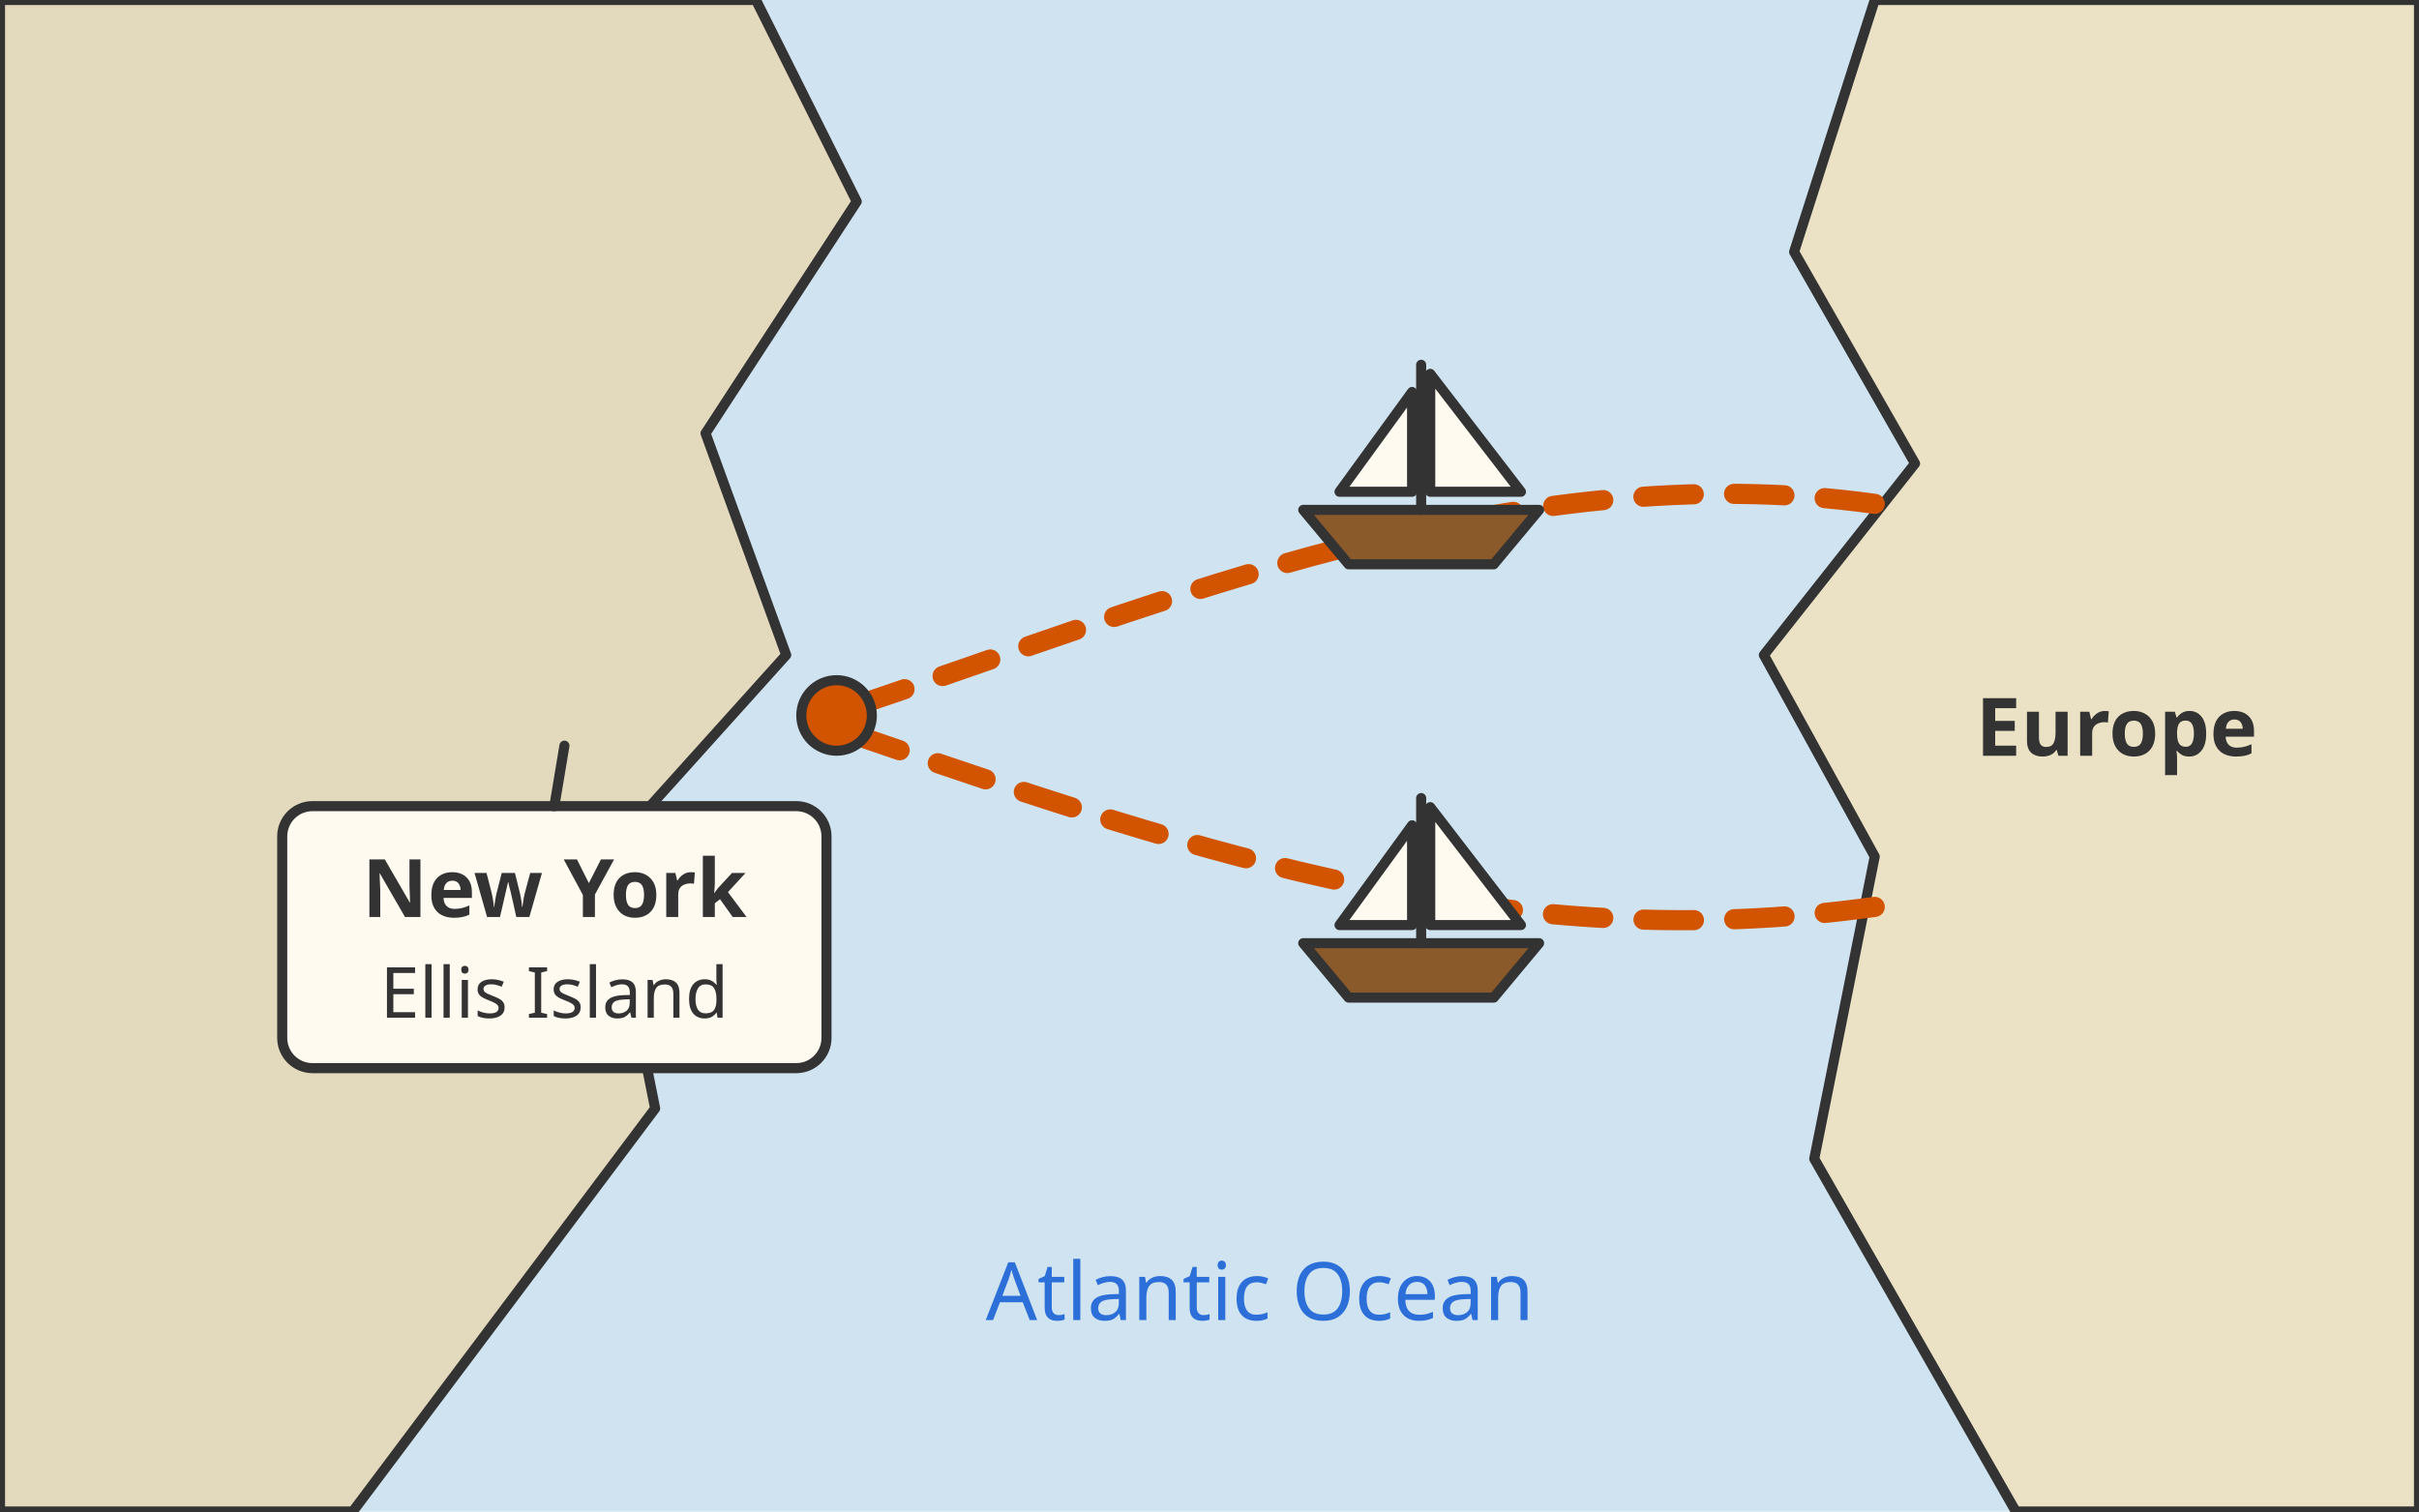
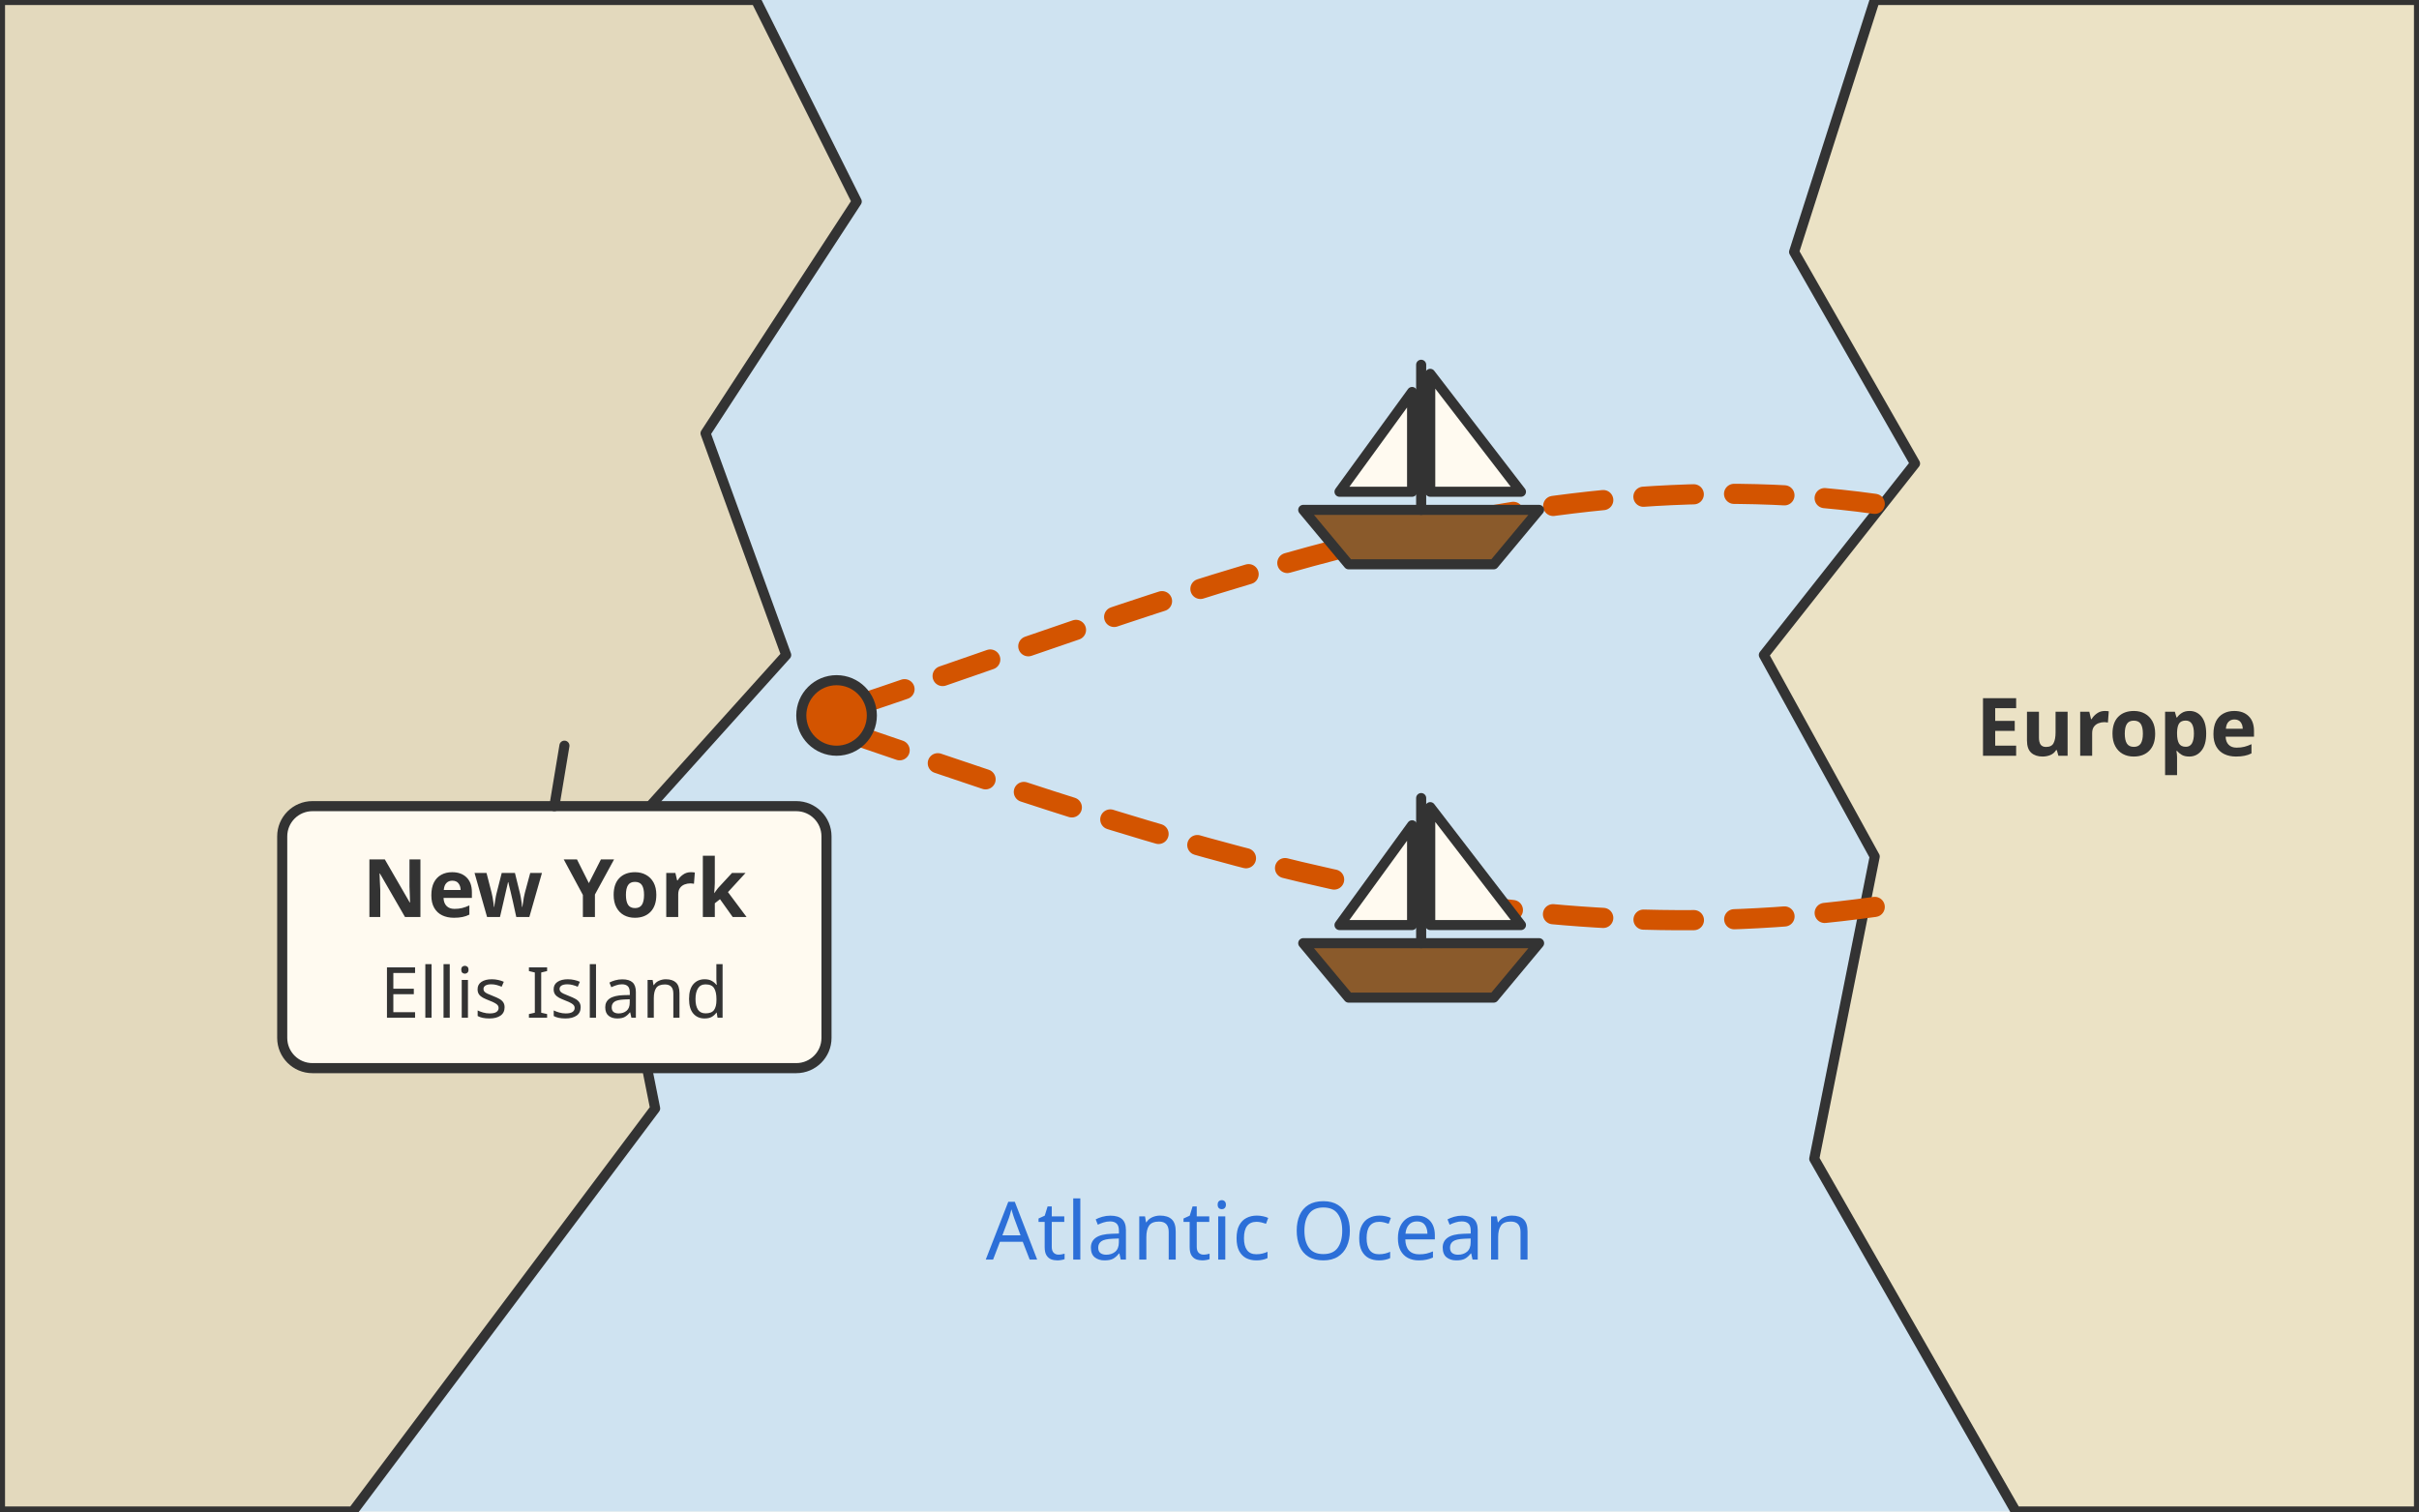
<svg xmlns="http://www.w3.org/2000/svg" viewBox="0 0 480 300" role="img">
  <rect width="480" height="300" fill="#f4efe2" />
  <rect x="0" y="0" width="480" height="300" fill="#cfe3f1" />
  <polygon points="0,0 150,0 170,40 140,86 156,130 120,170 130,220 70,300 0,300" fill="#e3d9bd" stroke="#333" stroke-width="2" stroke-linejoin="round" />
  <polygon points="480,0 372,0 356,50 380,92 350,130 372,170 360,230 400,300 480,300" fill="#ebe2c5" stroke="#333" stroke-width="2" stroke-linejoin="round" />
  <path d="M372,100 C300,90 230,120 170,140" fill="none" stroke="#d35400" stroke-width="4" stroke-linecap="round" stroke-linejoin="round" stroke-dasharray="10 8" />
  <path d="M372,180 C300,190 240,170 170,146" fill="none" stroke="#d35400" stroke-width="4" stroke-linecap="round" stroke-linejoin="round" stroke-dasharray="10 8" />
  <polygon points="258.6,101.2 305.4,101.2 296.4,112 267.6,112" fill="#8a5a2b" stroke="#333" stroke-width="2" stroke-linejoin="round" />
  <line x1="282" y1="101.2" x2="282" y2="72.4" stroke="#333" stroke-width="2" stroke-linecap="round" />
  <polygon points="283.8,74.2 283.8,97.6 301.8,97.6" fill="#fffaf0" stroke="#333" stroke-width="2" stroke-linejoin="round" />
  <polygon points="280.2,77.8 280.2,97.6 265.8,97.6" fill="#fffaf0" stroke="#333" stroke-width="2" stroke-linejoin="round" />
  <polygon points="258.6,187.2 305.4,187.2 296.4,198 267.6,198" fill="#8a5a2b" stroke="#333" stroke-width="2" stroke-linejoin="round" />
  <line x1="282" y1="187.2" x2="282" y2="158.4" stroke="#333" stroke-width="2" stroke-linecap="round" />
  <polygon points="283.8,160.2 283.8,183.6 301.8,183.6" fill="#fffaf0" stroke="#333" stroke-width="2" stroke-linejoin="round" />
  <polygon points="280.2,163.8 280.2,183.6 265.8,183.6" fill="#fffaf0" stroke="#333" stroke-width="2" stroke-linejoin="round" />
  <circle cx="166" cy="142" r="7" fill="#d35400" stroke="#333" stroke-width="2" />
  <rect x="56" y="160" width="108" height="52" rx="6" fill="#fffaf0" stroke="#333" stroke-width="2" />
  <text x="110" y="182" text-anchor="middle" font-family="sans-serif" font-size="16" font-weight="bold" fill="#333">New York</text>
  <text x="110" y="202" text-anchor="middle" font-family="sans-serif" font-size="14" font-weight="normal" fill="#333">Ellis Island</text>
  <line x1="110" y1="160" x2="112" y2="148" stroke="#333" stroke-width="2" stroke-linecap="round" />
  <text x="420" y="150" text-anchor="middle" font-family="sans-serif" font-size="16" font-weight="bold" fill="#333">Europe</text>
-   <text x="250" y="262" text-anchor="middle" font-family="sans-serif" font-size="16" font-weight="normal" fill="#2c6fd8">Atlantic Ocean</text>
+   <text x="250" y="250" text-anchor="middle" font-family="sans-serif" font-size="16" font-weight="normal" fill="#2c6fd8">Atlantic Ocean</text>
</svg>
